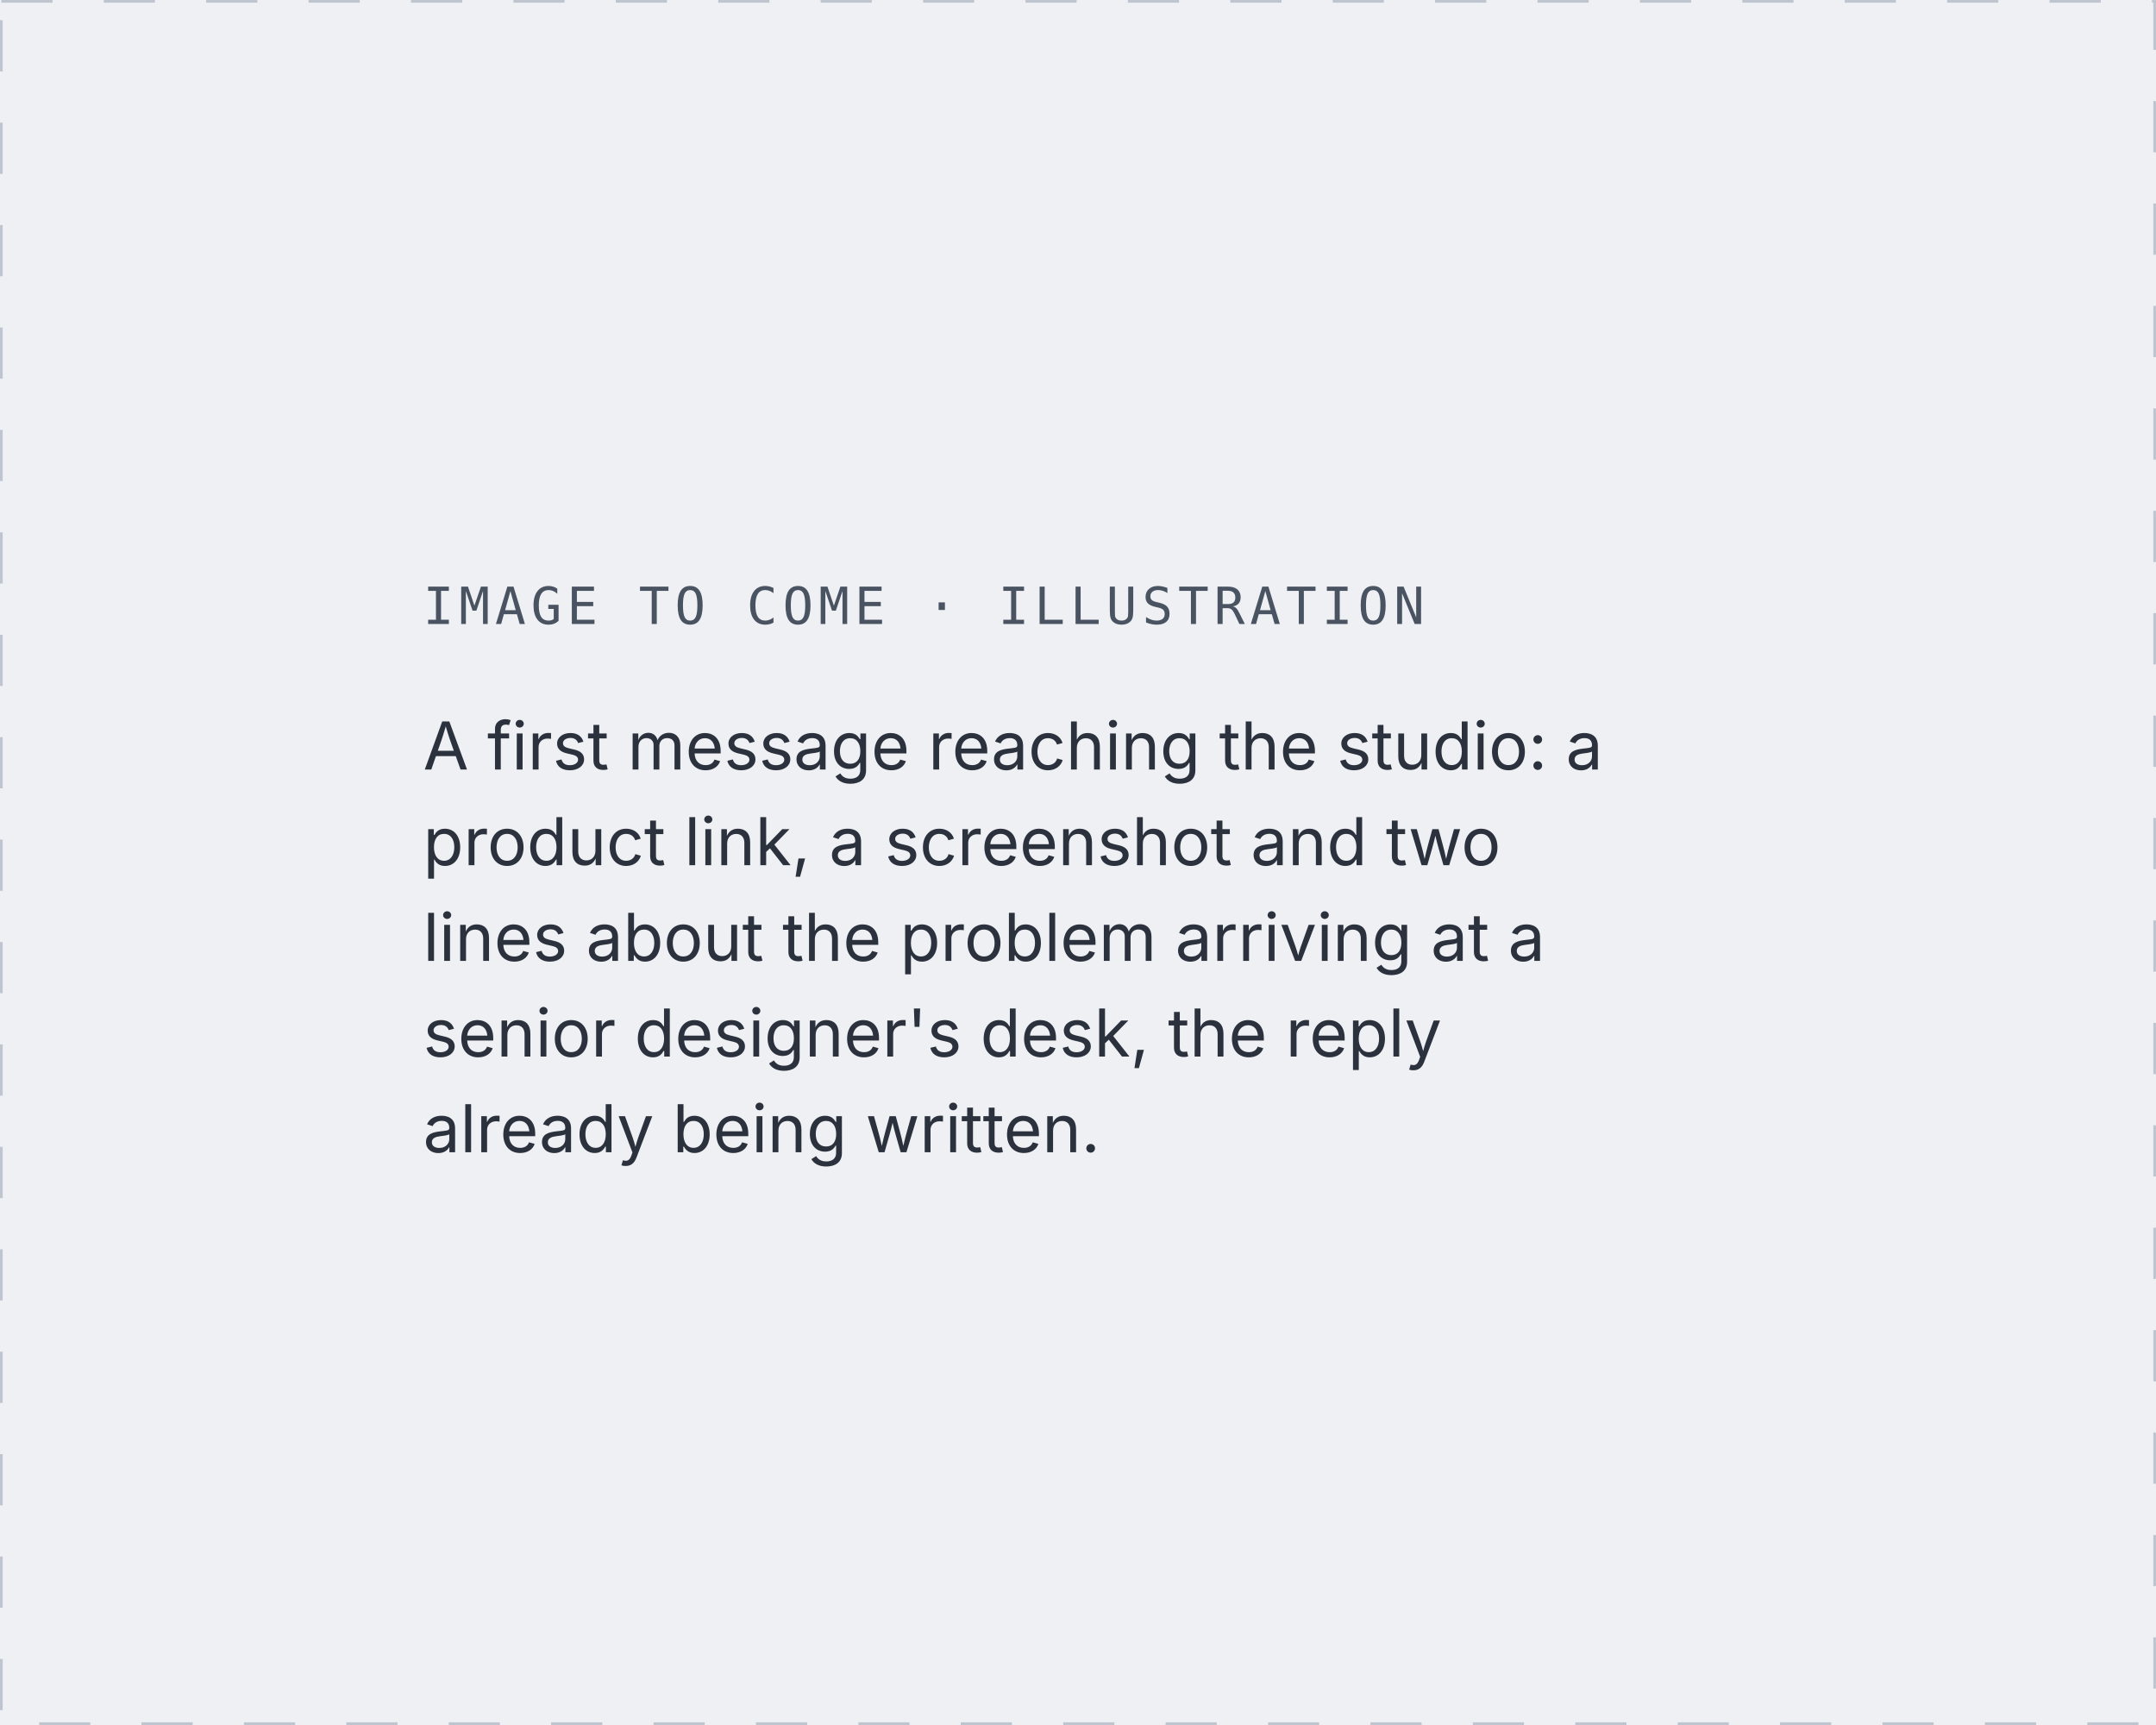
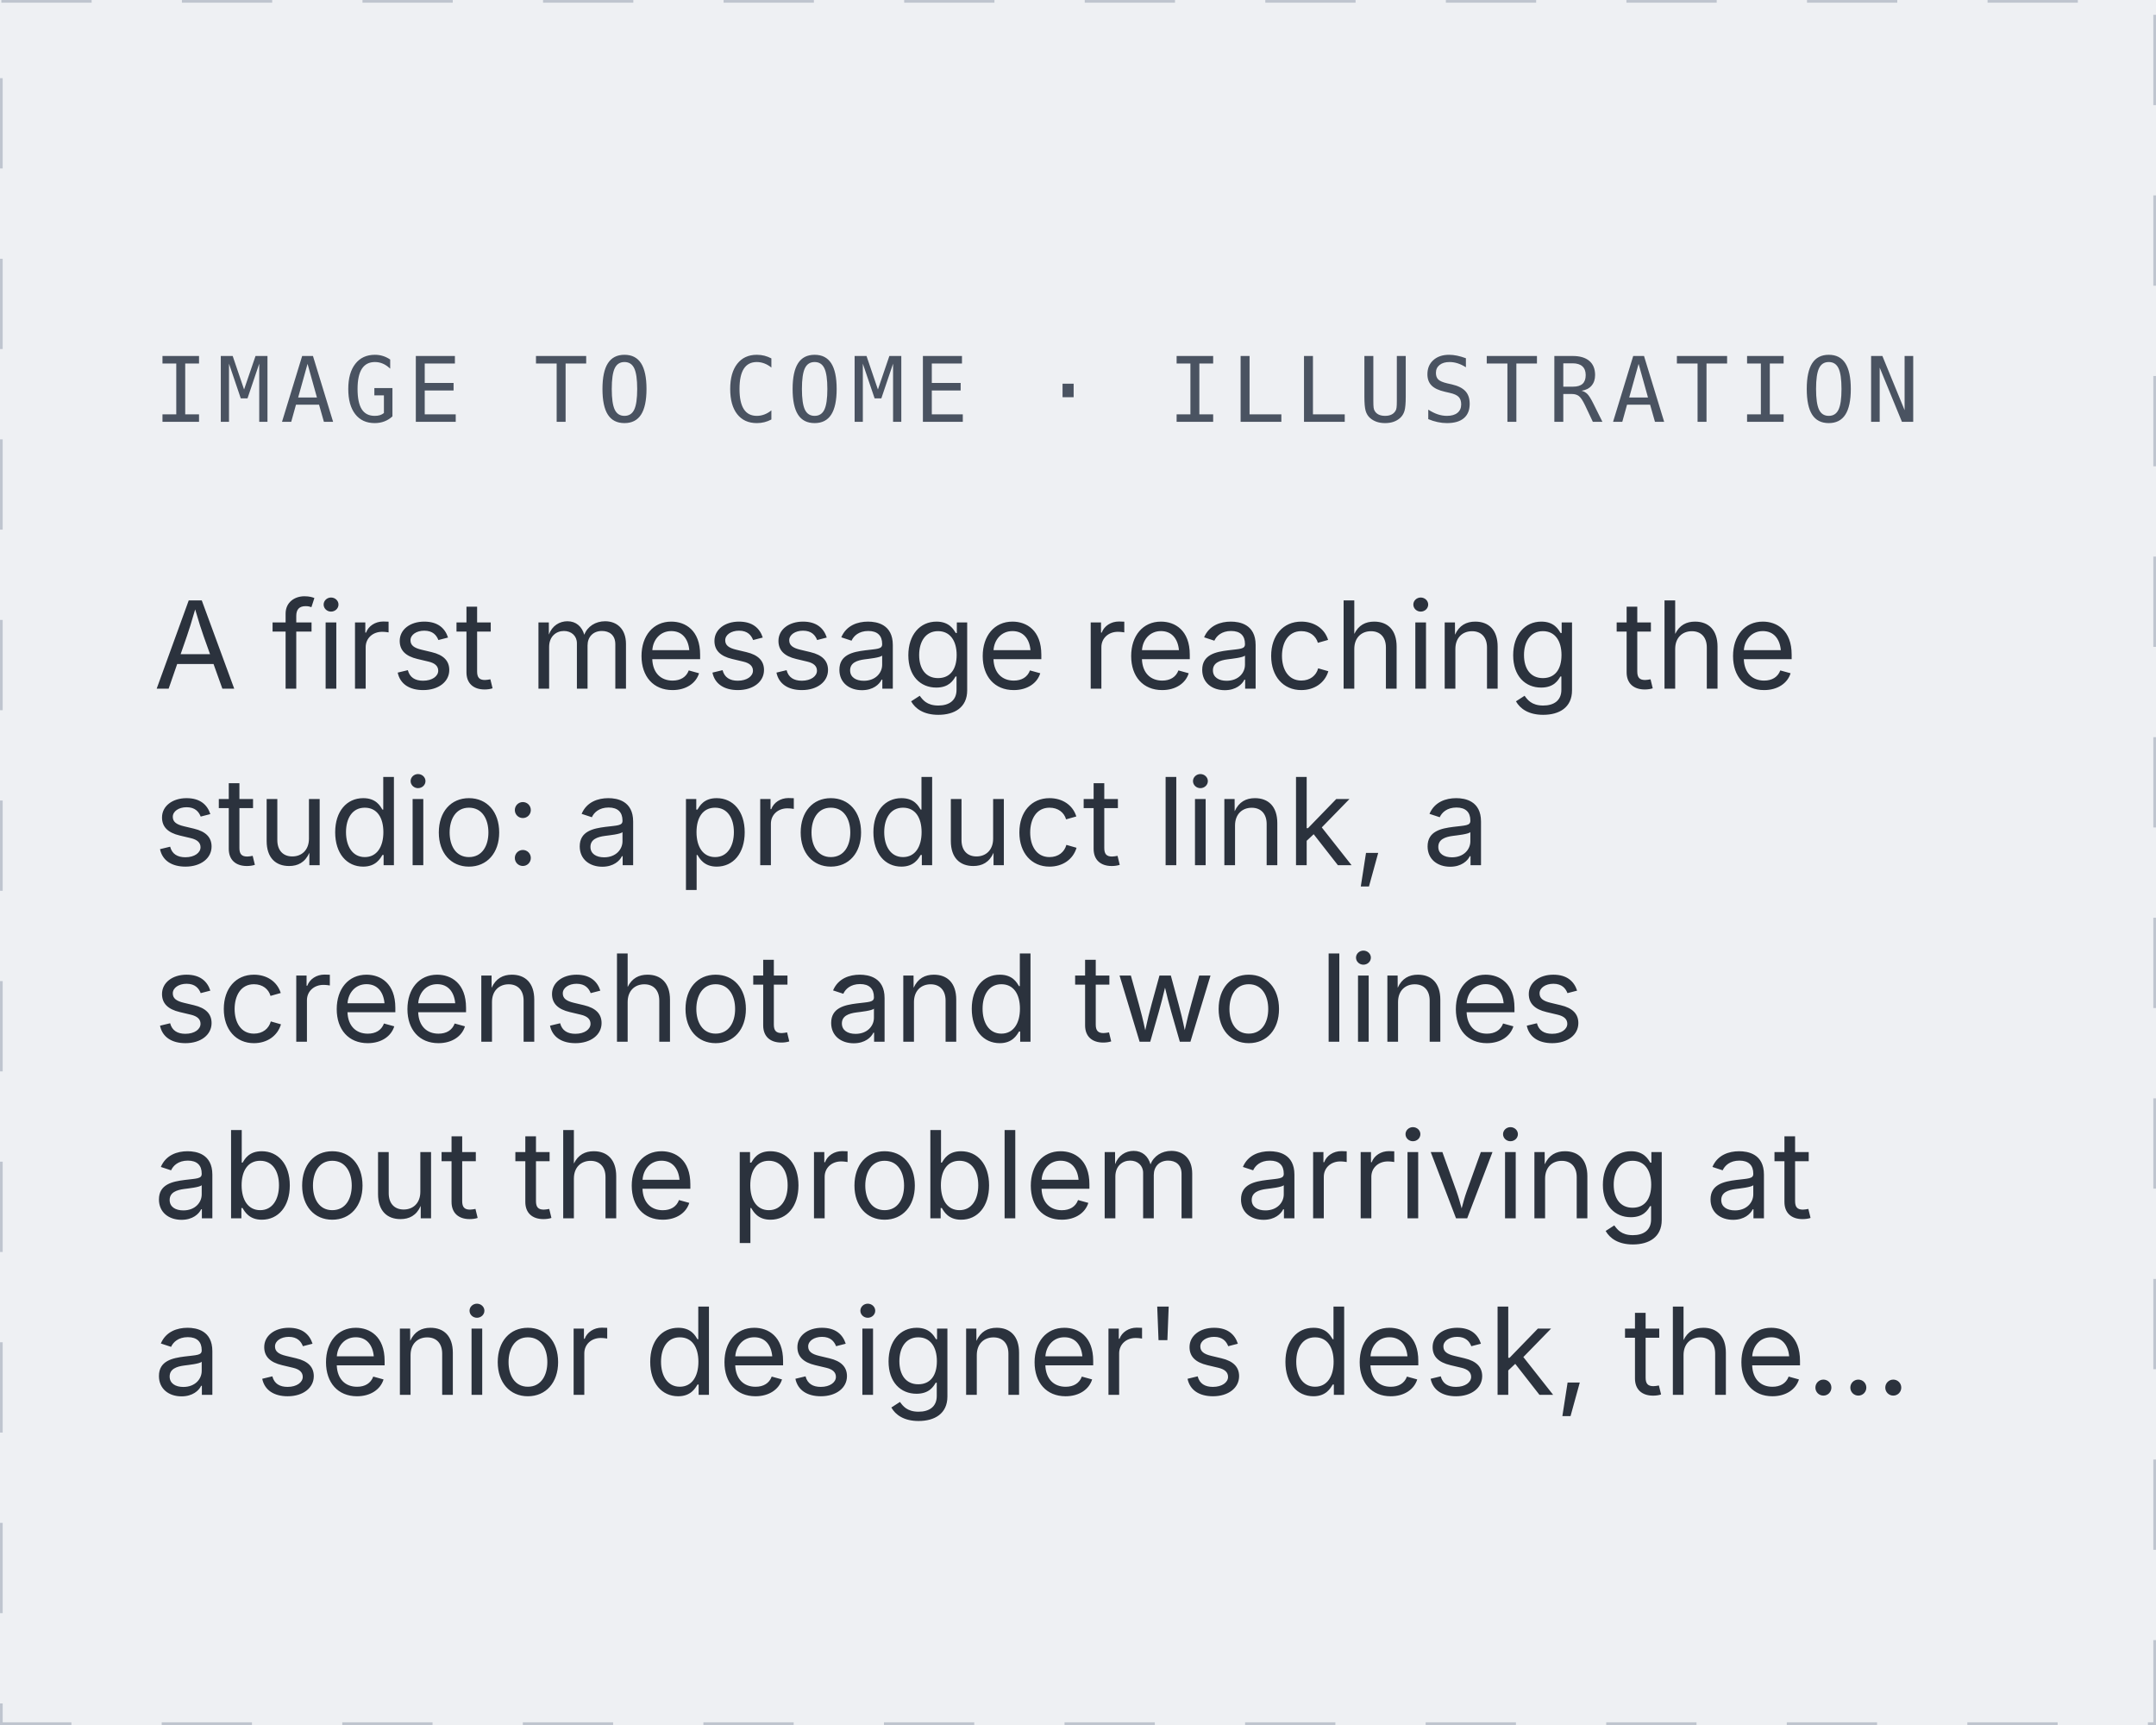
<svg xmlns="http://www.w3.org/2000/svg" viewBox="0 0 1600 1280" width="1600" height="1280" role="img" aria-label="Image to come · illustration">
  <rect width="1600" height="1280" fill="#EEF0F3" />
-   <rect x="1" y="1" width="1598" height="1278" fill="none" stroke="#BFC5CF" stroke-width="2" stroke-dasharray="38 38" />
-   <text x="314" y="463" font-family="ui-monospace, Menlo, Consolas, monospace" font-size="38" letter-spacing="3.8" fill="#4A5361">IMAGE TO COME · ILLUSTRATION</text>
-   <text x="314" y="571" font-family="system-ui, -apple-system, Segoe UI, sans-serif" font-size="49" fill="#2B323D">
-     <tspan x="314" dy="0">A first message reaching the studio: a</tspan>
-     <tspan x="314" dy="71">product link, a screenshot and two</tspan>
-     <tspan x="314" dy="71">lines about the problem arriving at a</tspan>
-     <tspan x="314" dy="71">senior designer's desk, the reply</tspan>
-     <tspan x="314" dy="71">already being written.</tspan>
+   <rect x="1" y="1" width="1598" height="1278" fill="none" stroke="#BFC5CF" stroke-width="2" stroke-dasharray="67 67" />
+   <text x="114" y="313" font-family="ui-monospace, Menlo, Consolas, monospace" font-size="67" letter-spacing="6.7" fill="#4A5361">IMAGE TO COME · ILLUSTRATION</text>
+   <text x="114" y="511" font-family="system-ui, -apple-system, Segoe UI, sans-serif" font-size="90" fill="#2B323D">
+     <tspan x="114" dy="0">A first message reaching the</tspan>
+     <tspan x="114" dy="131">studio: a product link, a</tspan>
+     <tspan x="114" dy="131">screenshot and two lines</tspan>
+     <tspan x="114" dy="131">about the problem arriving at</tspan>
+     <tspan x="114" dy="131">a senior designer's desk, the…</tspan>
  </text>
</svg>
